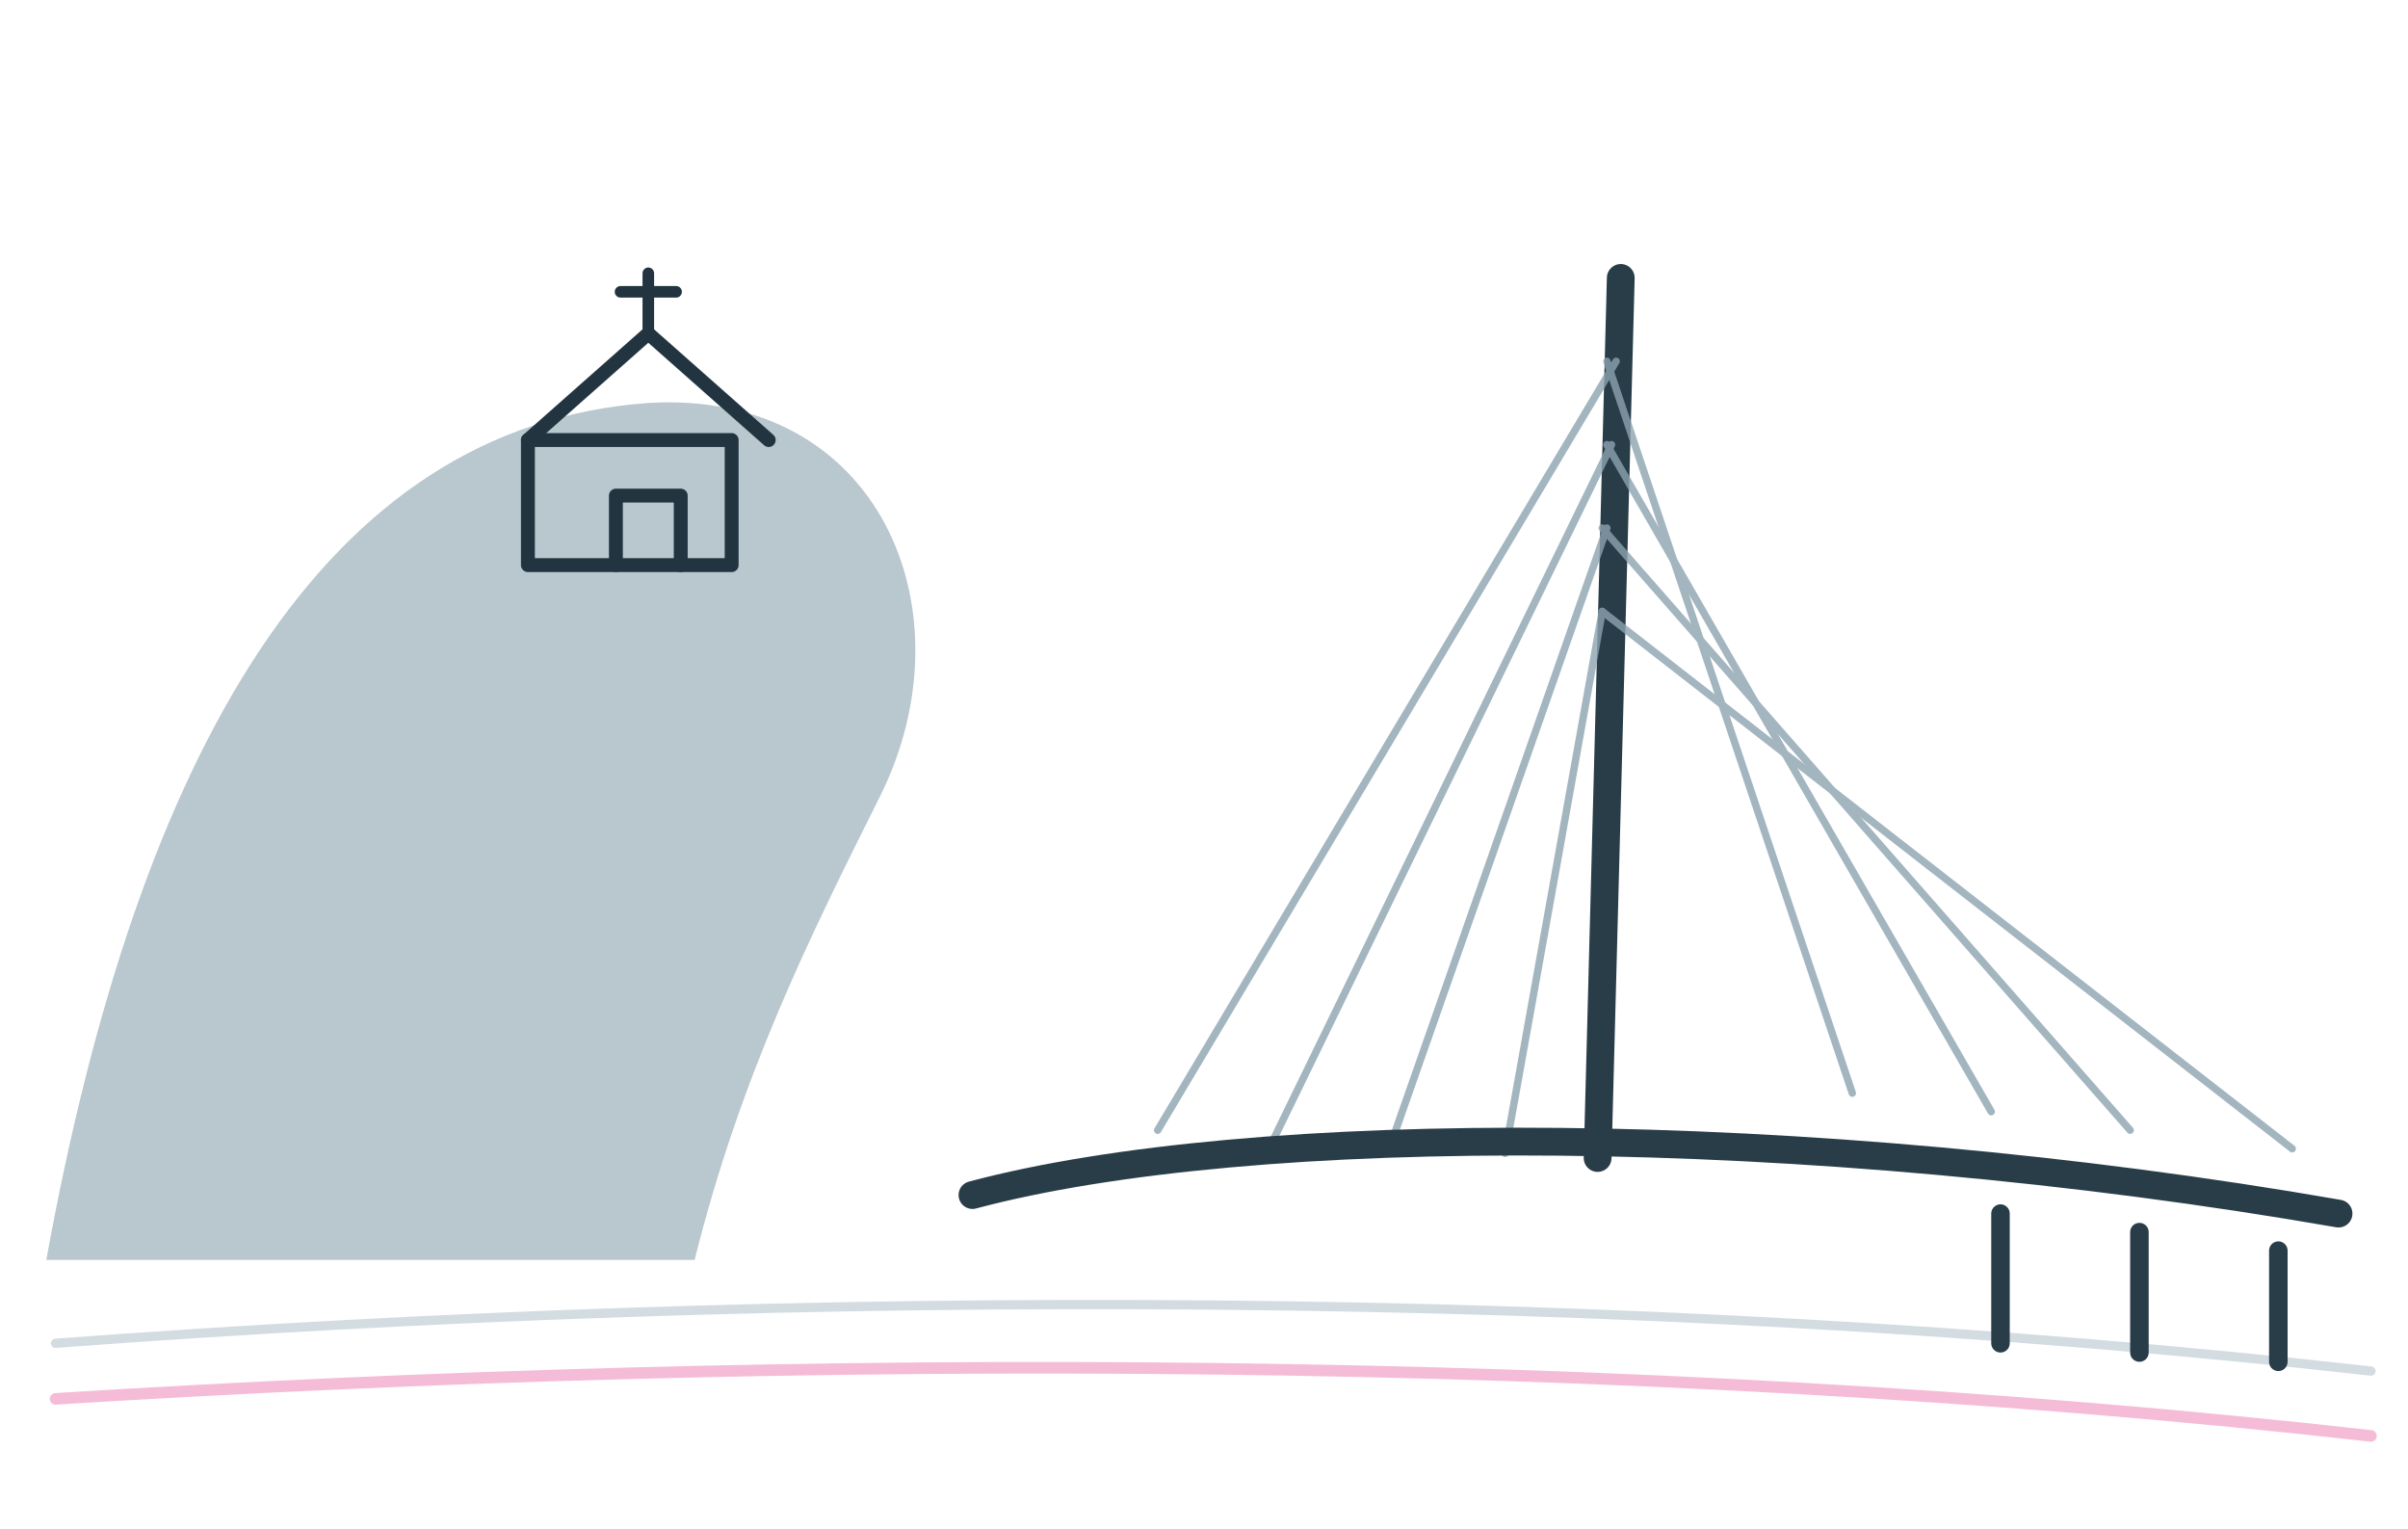
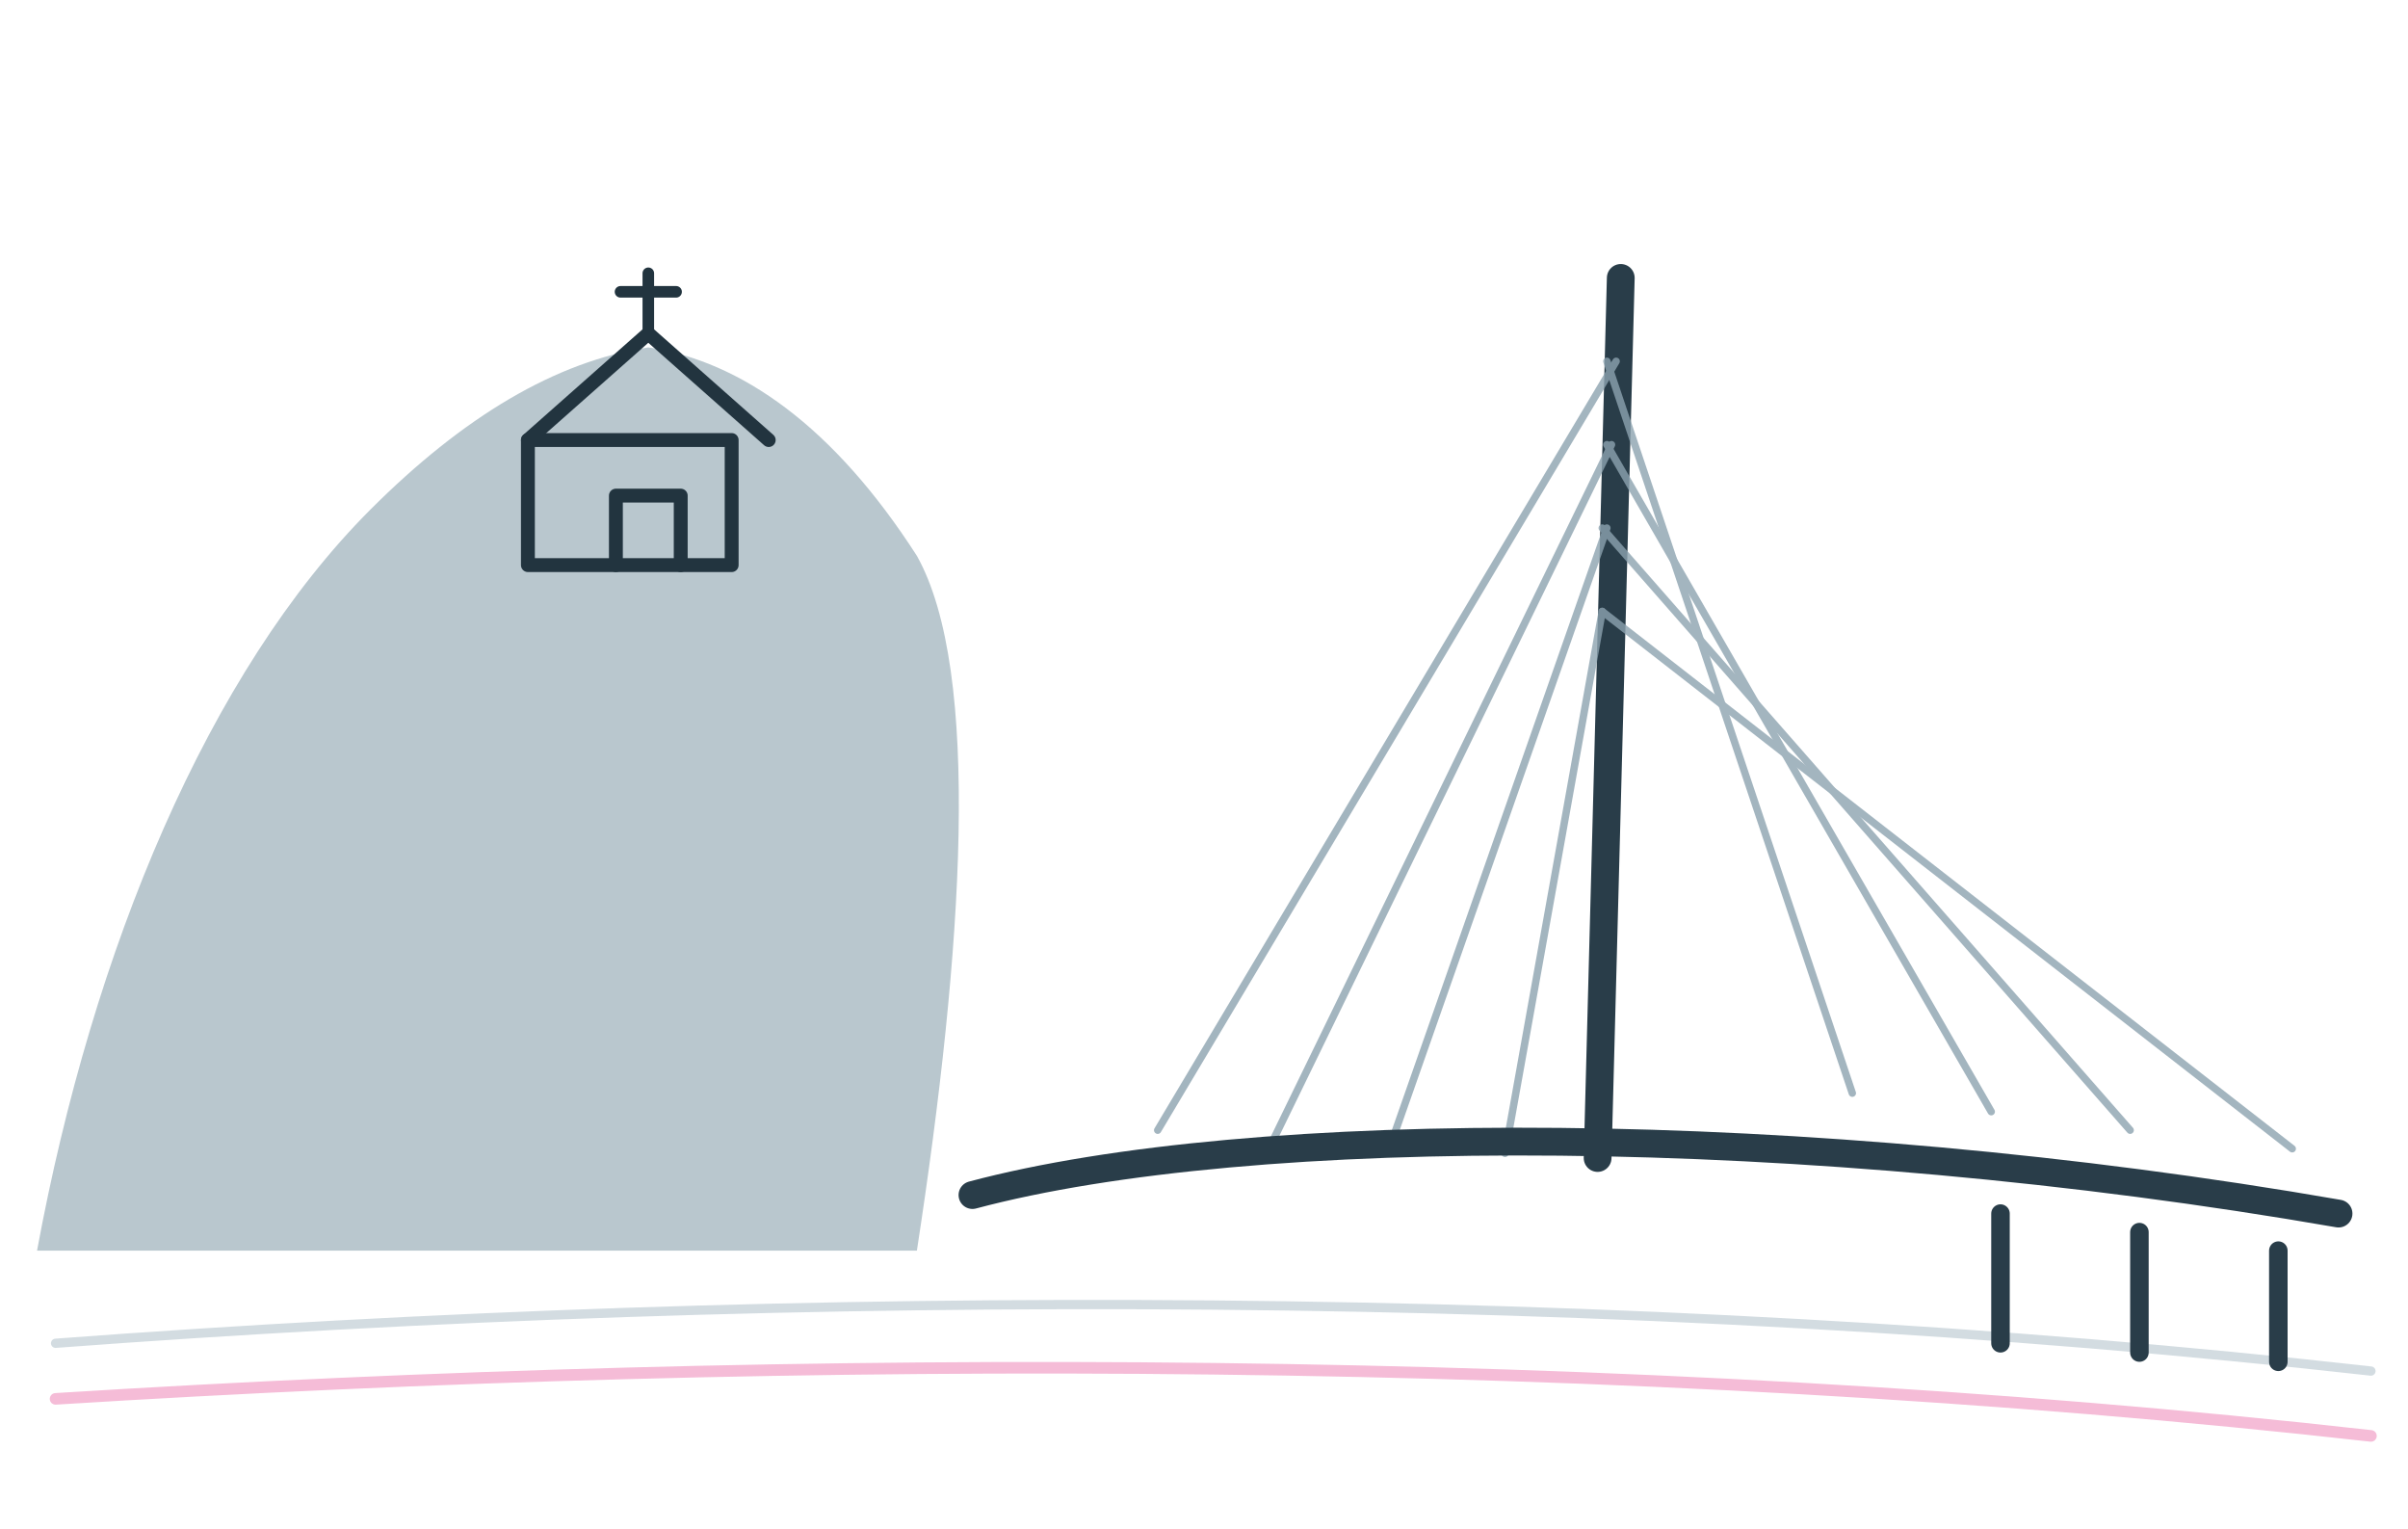
<svg xmlns="http://www.w3.org/2000/svg" viewBox="0 0 520 330" role="img" aria-labelledby="title desc">
  <path d="M12 290c160-12 340-12 500 6" fill="none" stroke="#AFC0C9" stroke-width="2" opacity=".55" stroke-linecap="round" />
  <path d="M12 302c160-10 340-10 500 8" fill="none" stroke="#EE8FBD" stroke-width="2.5" opacity=".6" stroke-linecap="round" />
-   <path d="M10 272C30 162 70 92 140 87 190 84 210 132 190 172 175 202 160 232 150 272Z" fill="#B9C7CE" />
+   <path d="M8 270C20 205 45 145 80 110C100 90 120 78 140 75C160 78 180 92 198 120C212 145 208 205 198 270Z" fill="#B9C7CE" />
  <g fill="none" stroke="#22343F" stroke-width="3" stroke-linejoin="round" stroke-linecap="round">
    <path d="M114 122V95h44v27z" />
    <path d="M114 95 140 72 166 95" />
    <path d="M133 122v-15h14v15" />
  </g>
  <path d="M140 72v-13M134 63h12" stroke="#22343F" stroke-width="2.5" stroke-linecap="round" />
  <path d="M350 60 345 250" stroke="#293D49" stroke-width="6" stroke-linecap="round" />
  <g stroke="#8CA2AF" stroke-width="1.6" opacity=".8" stroke-linecap="round">
    <path d="M349 78 250 244" />
    <path d="M348 96 275 246" />
    <path d="M347 114 300 248" />
    <path d="M346 132 325 249" />
    <path d="M347 78 400 236" />
    <path d="M347 96 430 240" />
    <path d="M346 114 460 244" />
    <path d="M346 132 495 248" />
  </g>
  <path d="M210 258c60-16 180-16 295 4" fill="none" stroke="#293D49" stroke-width="6" stroke-linecap="round" />
  <g stroke="#293D49" stroke-width="4" stroke-linecap="round">
    <path d="M432 262v28" />
    <path d="M462 266v26" />
    <path d="M492 270v24" />
  </g>
</svg>
